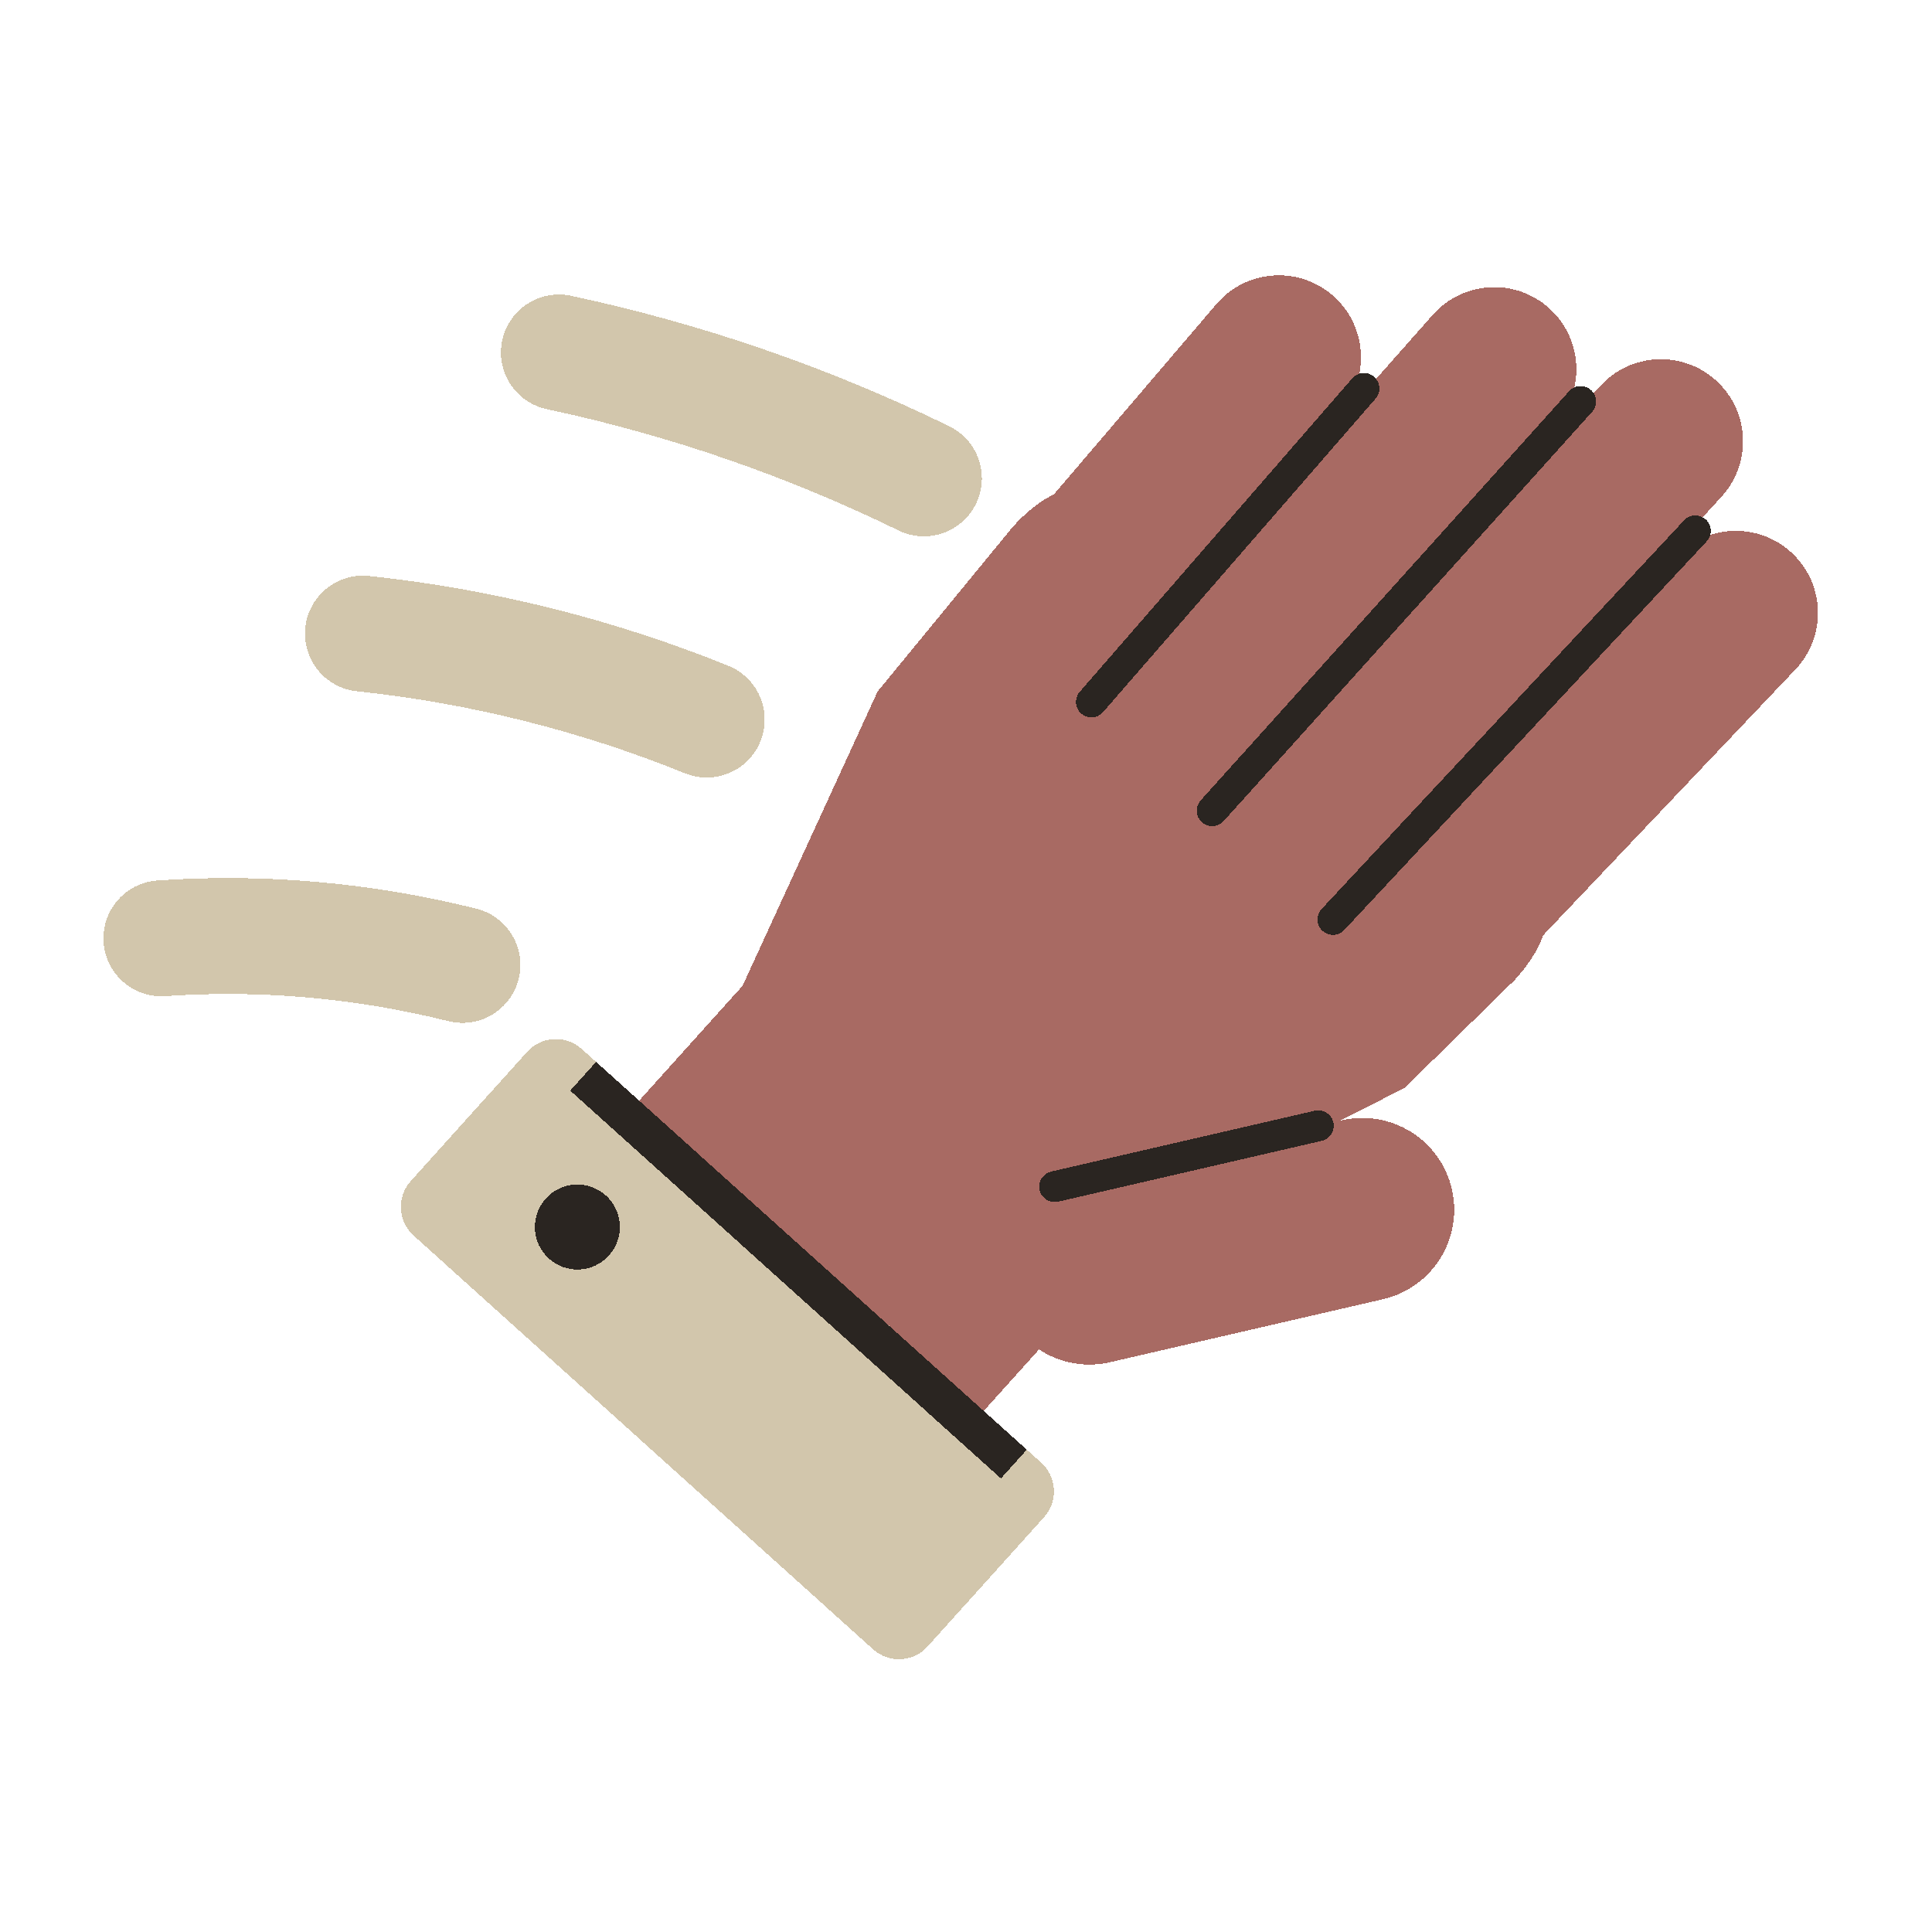
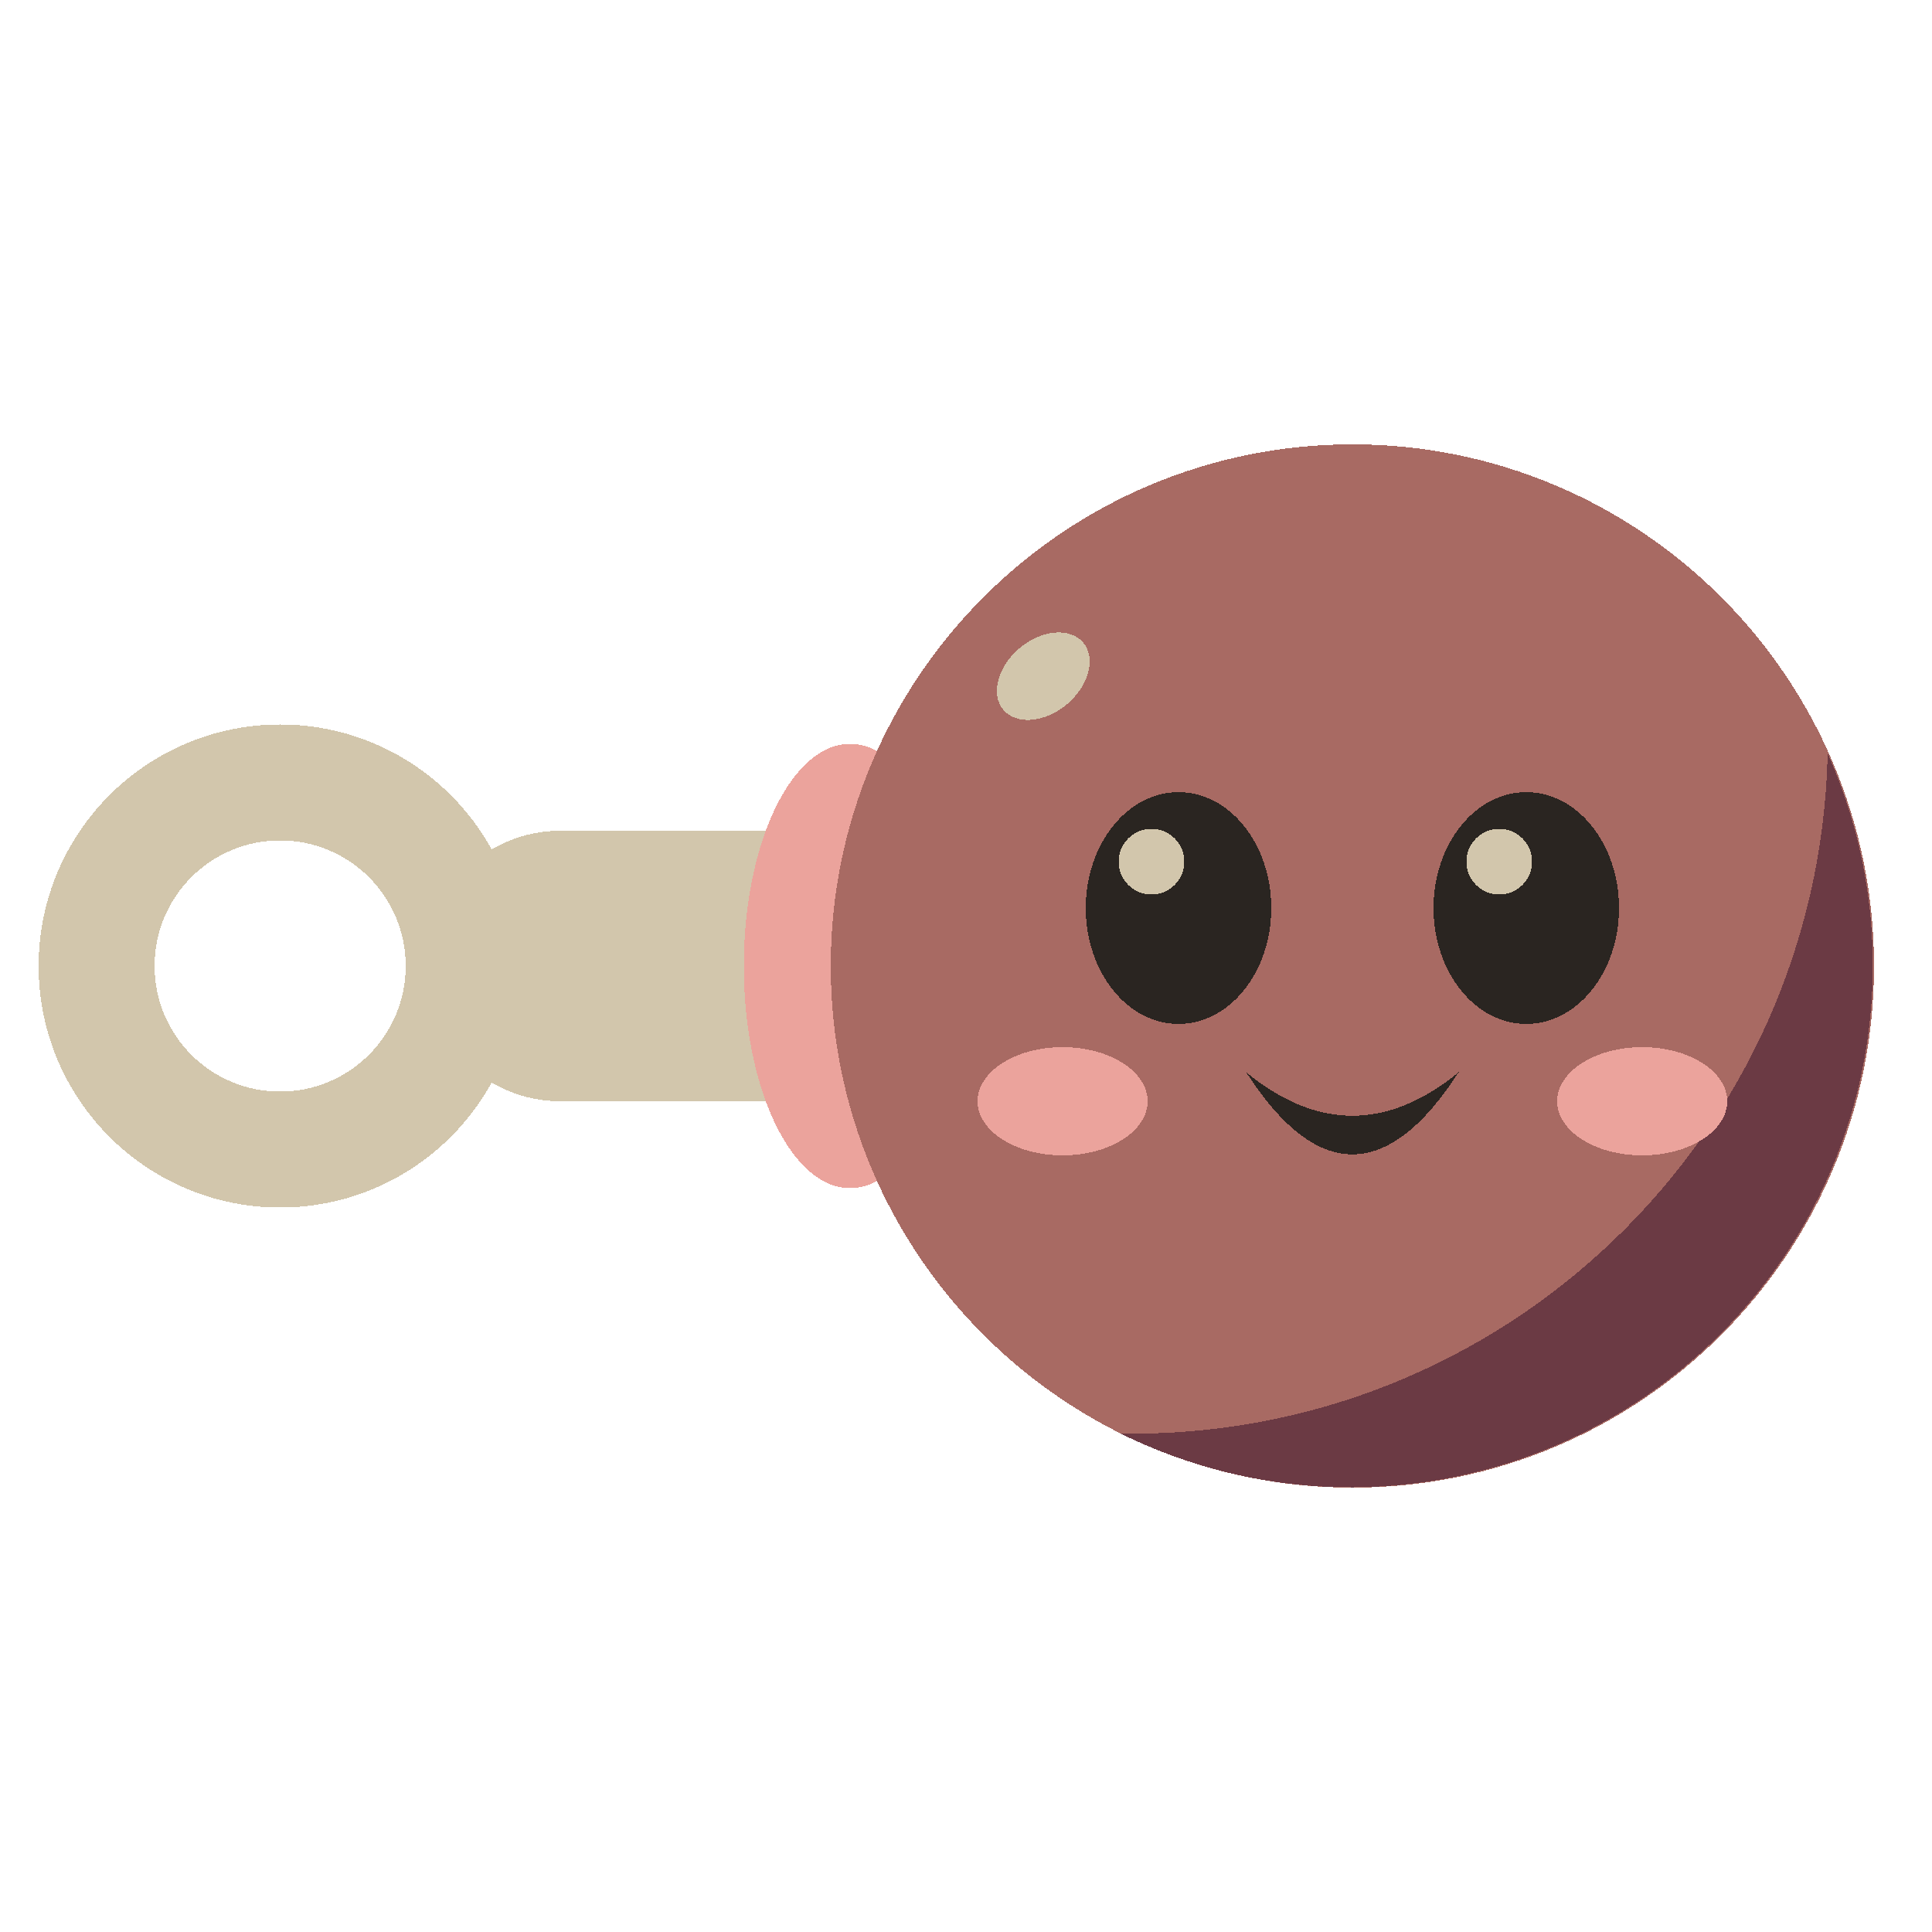
<svg xmlns="http://www.w3.org/2000/svg" viewBox="0 0 100 100" width="512" height="512">
  <g shape-rendering="crispEdges">
-     <g transform="translate(42 65) rotate(42)">
-       <g fill="none" stroke="#D2C6AC" stroke-width="6" stroke-linecap="round">
-         <path d="M -41 -26 A 82 82 0 0 1 -22.6 -33.8" />
-         <path d="M -38.8 -8.4 A 66 66 0 0 1 -22.6 -17" />
-         <path d="M -36 10.3 A 50 50 0 0 1 -23.5 0.9" />
-       </g>
-       <rect x="-4.75" y="-18" width="9.5" height="24" rx="4.75" fill="#A86A63" transform="translate(12 -10) rotate(35)" />
-       <g fill="#A86A63">
-         <rect x="-17" y="-55" width="8.5" height="25" rx="4.25" transform="rotate(-1.5 -12.75 -36)" />
-         <rect x="-8.5" y="-62" width="8.5" height="32" rx="4.25" transform="rotate(-0.5 -4.25 -36)" />
-         <rect x="0" y="-65" width="8.5" height="35" rx="4.25" transform="rotate(0.5 4.25 -36)" />
-         <rect x="8.5" y="-61" width="8.5" height="31" rx="4.25" transform="rotate(1.5 12.75 -36)" />
-       </g>
-       <path fill="#A86A63" d="M -12 2 L -12 -8 L -17 -24 L -17.5 -35 Q -17.5 -40 -13 -40 L 13 -40 Q 17.5 -40 17.5 -35 L 17 -27 L 12 -14 L 12 2 Z" />
-       <g stroke="#2A2521" stroke-width="1.6" stroke-linecap="round">
-         <line x1="0" y1="2" x2="0" y2="-12" transform="translate(12 -10) rotate(35) translate(-4.75 0)" />
-         <line x1="-8.5" y1="-31" x2="-8.5" y2="-52.5" transform="rotate(-1 -8.5 -36)" />
-         <line x1="0" y1="-31" x2="0" y2="-59.5" />
-         <line x1="8.5" y1="-31" x2="8.5" y2="-58.5" transform="rotate(1 8.5 -36)" />
-       </g>
-       <rect x="-18" y="0" width="36" height="13" rx="2" fill="#D2C6AC" />
-       <line x1="-15" y1="1" x2="15" y2="1" stroke="#2A2521" stroke-width="2" />
-       <circle cx="-10" cy="7" r="2.2" fill="#2A2521" />
-     </g>
+     <path fill="#D2C6AC" fill-rule="evenodd" d="M 2 50 A 12.5 12.5 0 1 0 27 50 A 12.5 12.5 0 1 0 2 50 Z M 8 50 A 6.5 6.5 0 1 0 21 50 A 6.5 6.5 0 1 0 8 50 Z" />
+     <rect x="22" y="43" width="26" height="14" rx="7" fill="#D2C6AC" />
+     <ellipse cx="44" cy="50" rx="5.5" ry="11.5" fill="#EBA39C" />
+     <circle cx="70" cy="50" r="27" fill="#A86A63" />
+     <path fill="#6B3A44" d="M 94.6 39 A 27 27 0 0 1 58 74.2 A 36 36 0 0 0 94.6 39 Z" />
+     <ellipse cx="54" cy="35" rx="2.7" ry="1.9" transform="rotate(-40 54 35)" fill="#D2C6AC" />
+     <ellipse cx="61" cy="47" rx="4.8" ry="6" fill="#2A2521" />
+     <ellipse cx="79" cy="47" rx="4.8" ry="6" fill="#2A2521" />
+     <circle cx="59.6" cy="44.6" r="1.7" fill="#D2C6AC" />
+     <circle cx="77.6" cy="44.6" r="1.7" fill="#D2C6AC" />
+     <ellipse cx="55" cy="57" rx="4.4" ry="2.8" fill="#EBA39C" />
+     <ellipse cx="85" cy="57" rx="4.4" ry="2.8" fill="#EBA39C" />
+     <path fill="#2A2521" d="M 64.5 55.5 Q 70 64 75.5 55.5 Q 70 60 64.5 55.5 Z" />
  </g>
</svg>
